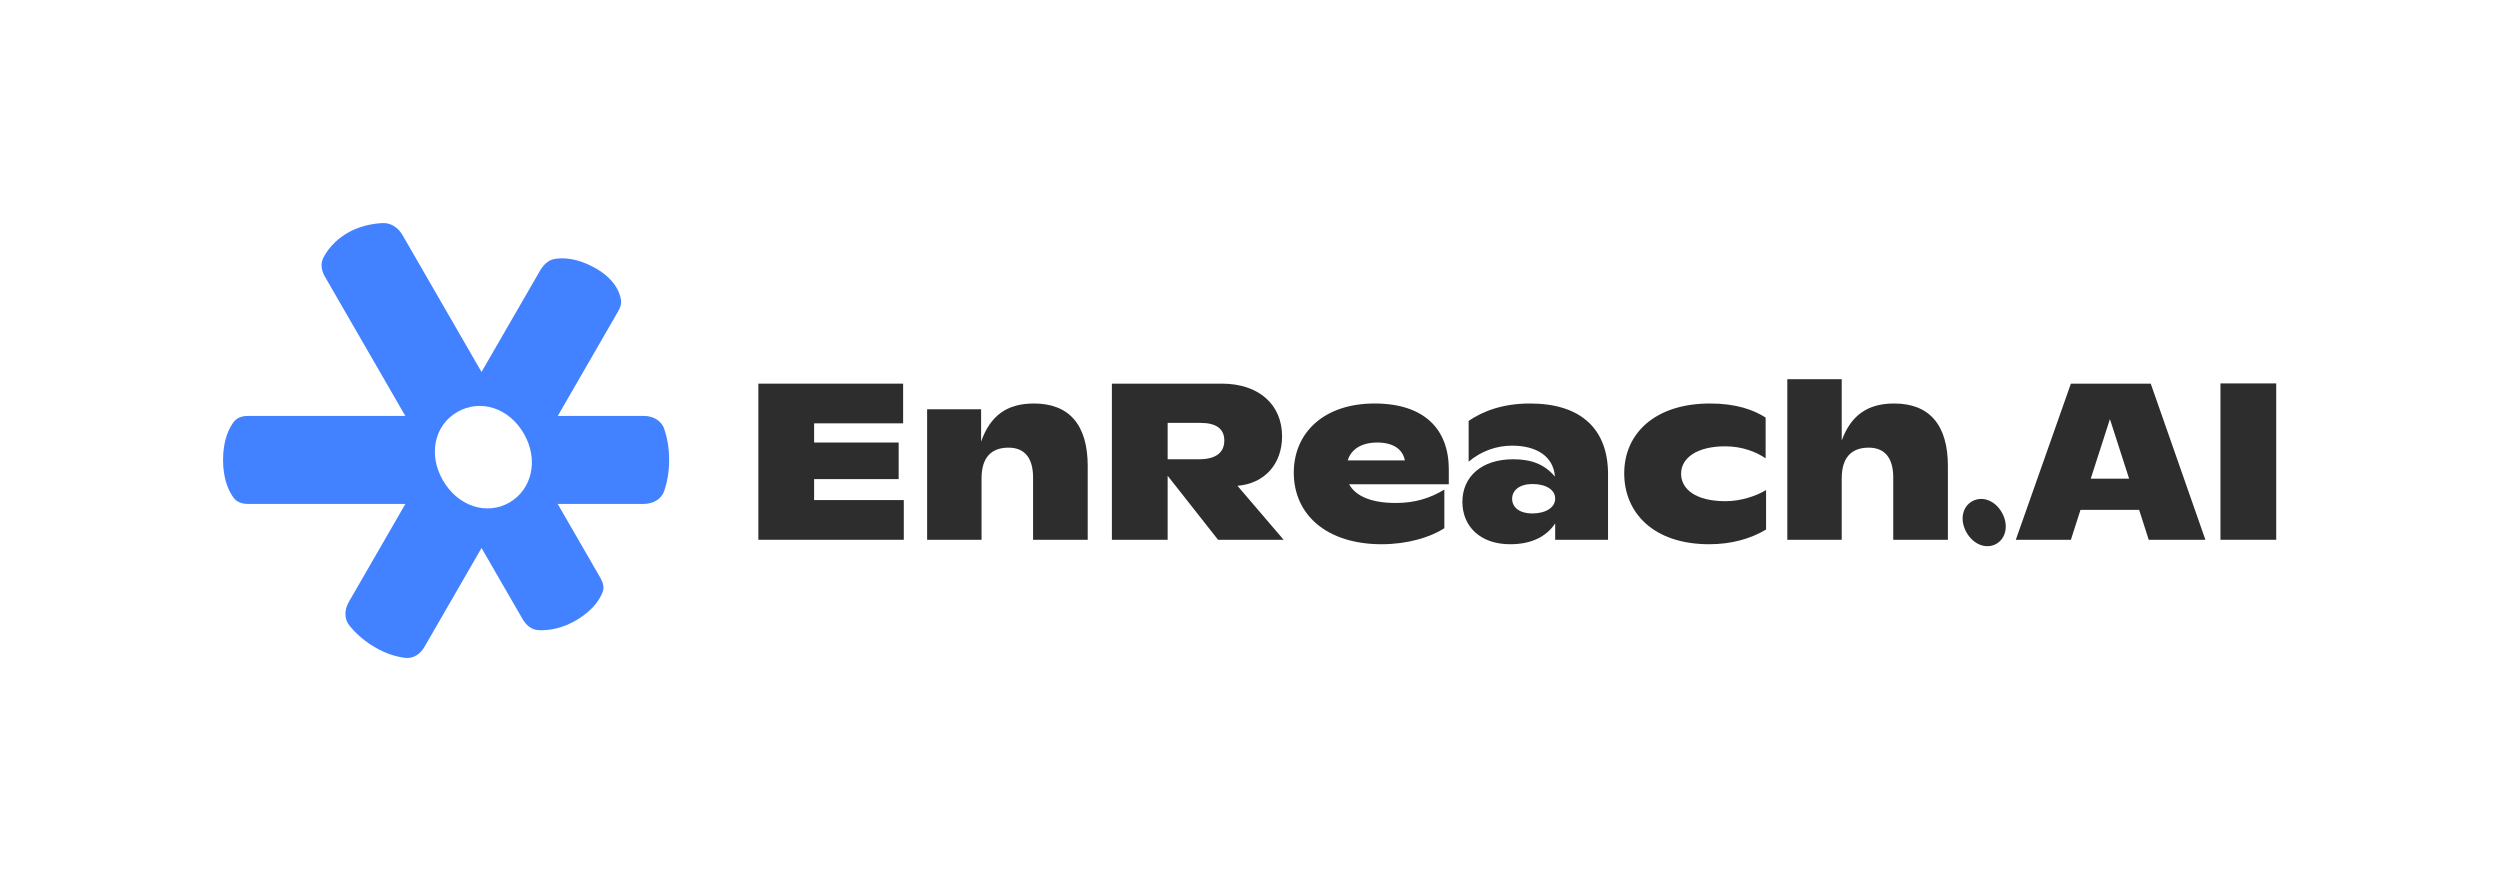
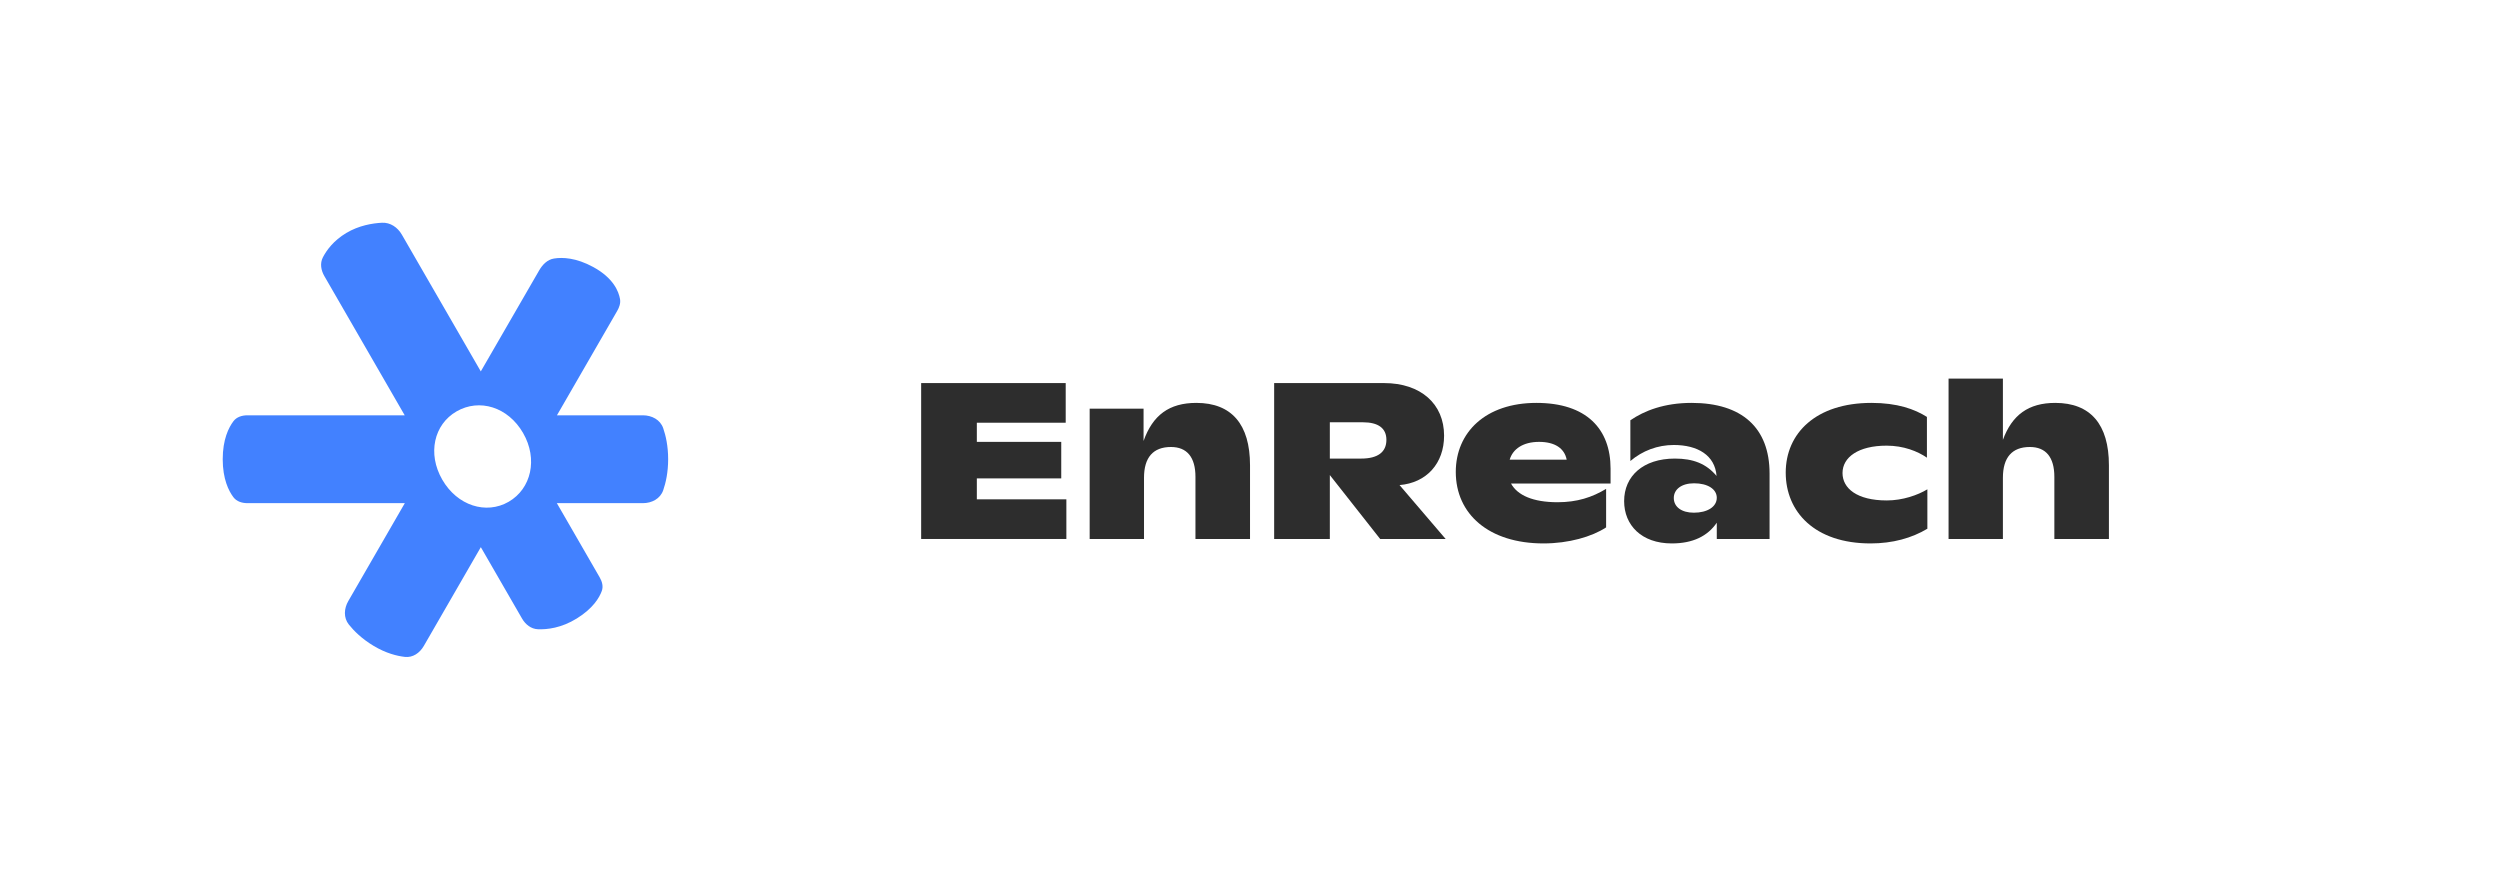
- <svg xmlns="http://www.w3.org/2000/svg" width="269" height="95" viewBox="0 0 269 95" fill="none">
-   <path fill-rule="evenodd" clip-rule="evenodd" d="M26.671 54.22C26.087 54.22 25.504 54.047 25.153 53.58C24.642 52.9 24 51.621 24 49.486C24 47.352 24.642 46.073 25.153 45.392C25.504 44.925 26.087 44.753 26.671 44.753L43.612 44.753L34.951 29.748C34.589 29.122 34.462 28.375 34.794 27.733C35.188 26.971 35.937 25.931 37.311 25.11C38.667 24.299 40.122 24.056 41.16 24.003C42.062 23.956 42.85 24.499 43.302 25.282L51.811 40.023L58.102 29.135C58.462 28.511 58.985 27.974 59.697 27.859C60.605 27.713 62.067 27.759 63.933 28.777C66.1 29.959 66.673 31.404 66.815 32.237C66.891 32.683 66.732 33.12 66.505 33.512L60.017 44.753L69.278 44.753C70.243 44.753 71.153 45.231 71.467 46.142C71.742 46.939 72 48.065 72 49.486C72 50.908 71.742 52.034 71.467 52.83C71.153 53.742 70.243 54.22 69.278 54.22L60.006 54.22L64.626 62.222C64.885 62.672 65.028 63.19 64.851 63.678C64.585 64.413 63.903 65.564 62.158 66.646C60.487 67.682 58.95 67.848 57.959 67.807C57.22 67.776 56.619 67.287 56.249 66.646L51.814 58.963L45.669 69.61C45.237 70.357 44.49 70.886 43.632 70.788C42.78 70.691 41.594 70.397 40.269 69.604C38.988 68.839 38.131 67.978 37.588 67.296C37.008 66.567 37.065 65.579 37.531 64.773L43.622 54.22L26.671 54.22ZM54.815 54.071C57.245 52.667 57.988 49.466 56.368 46.66C54.748 43.853 51.662 42.91 49.195 44.334C46.765 45.737 46.038 48.883 47.658 51.689C49.279 54.496 52.385 55.474 54.815 54.071Z" fill="#4281FF" />
-   <path d="M238.921 58.08V41.256H244.921V58.08H238.921Z" fill="#2D2D2D" />
-   <path d="M216.9 58.08L222.828 41.28H231.42L237.3 58.08H231.204L230.172 54.864H223.86L222.828 58.08H216.9ZM224.964 51.504H229.092L227.028 45.096L224.964 51.504Z" fill="#2D2D2D" />
-   <path d="M215.391 55.128C216.15 56.443 215.868 57.904 214.813 58.513C213.758 59.122 212.368 58.626 211.609 57.312C210.85 55.997 211.125 54.561 212.18 53.952C213.251 53.334 214.632 53.813 215.391 55.128Z" fill="#2D2D2D" />
-   <path d="M192.313 58.08V40.8H198.169V47.4C199.153 44.712 200.929 43.416 203.809 43.416C207.601 43.416 209.593 45.72 209.593 50.136V58.08H203.713V51.384C203.713 49.272 202.801 48.168 201.073 48.168C199.153 48.168 198.169 49.296 198.169 51.48V58.08H192.313Z" fill="#2D2D2D" />
-   <path d="M183.91 58.56C177.886 58.56 174.766 55.152 174.766 50.928C174.766 46.68 178.03 43.416 184.006 43.416C186.79 43.416 188.662 44.088 189.982 44.928V49.32C188.974 48.624 187.462 48.024 185.638 48.024C182.59 48.024 180.886 49.272 180.886 50.976C180.886 52.608 182.422 53.928 185.662 53.928C187.366 53.928 188.998 53.352 190.03 52.728V56.976C188.35 57.984 186.286 58.56 183.91 58.56Z" fill="#2D2D2D" />
-   <path d="M162.489 58.56C159.225 58.56 157.353 56.592 157.353 54C157.353 51.312 159.393 49.416 162.825 49.416C164.793 49.416 166.209 49.968 167.313 51.288C167.145 49.056 165.273 47.952 162.705 47.952C160.953 47.952 159.321 48.576 158.025 49.68V45.288C159.537 44.256 161.673 43.416 164.625 43.416C170.049 43.416 173.025 46.104 173.025 51.024V58.08H167.337V56.328C166.353 57.768 164.769 58.56 162.489 58.56ZM164.865 55.248C166.305 55.248 167.337 54.624 167.337 53.64C167.337 52.704 166.353 52.08 164.889 52.08C163.545 52.08 162.705 52.728 162.705 53.664C162.705 54.624 163.545 55.248 164.865 55.248Z" fill="#2D2D2D" />
-   <path d="M148.667 58.56C142.763 58.56 139.211 55.392 139.211 50.856C139.211 46.584 142.427 43.416 147.899 43.416C153.299 43.416 155.891 46.224 155.891 50.496V52.104H145.163C145.859 53.376 147.539 54.12 150.179 54.12C152.291 54.12 153.899 53.592 155.411 52.68V56.832C153.875 57.84 151.379 58.56 148.667 58.56ZM145.019 49.536H151.163C150.923 48.312 149.891 47.616 148.187 47.616C146.459 47.616 145.355 48.384 145.019 49.536Z" fill="#2D2D2D" />
-   <path d="M119.639 58.08V41.28H131.471C135.455 41.28 137.951 43.536 137.951 46.944C137.951 49.944 136.055 52.032 133.151 52.272L138.119 58.08H131.063L125.639 51.192V58.08H119.639ZM125.639 49.416H129.023C130.799 49.416 131.735 48.72 131.735 47.4C131.735 46.152 130.871 45.504 129.191 45.504H125.639V49.416Z" fill="#2D2D2D" />
-   <path d="M99.758 58.08V44.04H105.566V47.52C106.55 44.736 108.326 43.416 111.254 43.416C115.046 43.416 117.038 45.72 117.038 50.136V58.08H111.158V51.384C111.158 49.272 110.246 48.168 108.518 48.168C106.598 48.168 105.614 49.296 105.614 51.48V58.08H99.758Z" fill="#2D2D2D" />
-   <path d="M81.6 58.08V41.28H97.176V45.552H87.6V47.616H96.696V51.552H87.6V53.808H97.248V58.08H81.6Z" fill="#2D2D2D" />
+ <svg xmlns="http://www.w3.org/2000/svg" width="449" height="158" viewBox="0 0 449 158" fill="none">
+   <path fill-rule="evenodd" clip-rule="evenodd" d="M44.451 90.367C43.477 90.367 42.507 90.079 41.922 89.301C41.069 88.166 40 86.035 40 82.477C40 78.92 41.069 76.788 41.922 75.654C42.507 74.876 43.477 74.588 44.451 74.588L72.686 74.588L58.251 49.581C57.648 48.537 57.436 47.292 57.99 46.222C58.647 44.952 59.895 43.218 62.185 41.849C64.445 40.498 66.87 40.094 68.599 40.005C70.103 39.927 71.417 40.832 72.17 42.137L86.352 66.704L96.836 48.559C97.437 47.519 98.309 46.623 99.494 46.432C101.008 46.188 103.445 46.265 106.554 47.961C110.166 49.932 111.122 52.34 111.358 53.728C111.484 54.472 111.22 55.2 110.842 55.854L100.028 74.588L115.464 74.588C117.071 74.588 118.588 75.385 119.112 76.904C119.571 78.231 120 80.108 120 82.477C120 84.847 119.571 86.723 119.112 88.05C118.588 89.57 117.071 90.367 115.464 90.367L100.011 90.367L107.709 103.704C108.142 104.453 108.38 105.317 108.085 106.131C107.641 107.354 106.505 109.273 103.596 111.076C100.811 112.803 98.249 113.08 96.599 113.011C95.367 112.96 94.365 112.145 93.749 111.077L86.357 98.271L76.114 116.016C75.395 117.262 74.15 118.144 72.72 117.98C71.3 117.819 69.323 117.328 67.115 116.007C64.981 114.731 63.551 113.297 62.646 112.16C61.679 110.945 61.775 109.299 62.551 107.955L72.704 90.367L44.451 90.367ZM91.358 90.118C95.407 87.779 96.647 82.444 93.947 77.766C91.247 73.088 86.103 71.516 81.991 73.891C77.941 76.229 76.731 81.471 79.431 86.149C82.131 90.826 87.308 92.456 91.358 90.118Z" fill="#4281FF" />
+   <path d="M349.962 96.8V68H359.722V79C361.362 74.52 364.322 72.36 369.122 72.36C375.442 72.36 378.762 76.2 378.762 83.56V96.8H368.962V85.64C368.962 82.12 367.442 80.28 364.562 80.28C361.362 80.28 359.722 82.16 359.722 85.8V96.8H349.962Z" fill="#2D2D2D" />
+   <path d="M335.956 97.6C325.916 97.6 320.716 91.92 320.716 84.88C320.716 77.8 326.156 72.36 336.116 72.36C340.756 72.36 343.876 73.48 346.076 74.88V82.2C344.396 81.04 341.876 80.04 338.836 80.04C333.756 80.04 330.916 82.12 330.916 84.96C330.916 87.68 333.476 89.88 338.876 89.88C341.716 89.88 344.436 88.92 346.156 87.88V94.96C343.356 96.64 339.916 97.6 335.956 97.6Z" fill="#2D2D2D" />
+   <path d="M300.254 97.6C294.814 97.6 291.694 94.32 291.694 90C291.694 85.52 295.094 82.36 300.814 82.36C304.094 82.36 306.454 83.28 308.294 85.48C308.014 81.76 304.894 79.92 300.614 79.92C297.694 79.92 294.974 80.96 292.814 82.8V75.48C295.334 73.76 298.894 72.36 303.814 72.36C312.854 72.36 317.814 76.84 317.814 85.04V96.8H308.334V93.88C306.694 96.28 304.054 97.6 300.254 97.6ZM304.214 92.08C306.614 92.08 308.334 91.04 308.334 89.4C308.334 87.84 306.694 86.8 304.254 86.8C302.014 86.8 300.614 87.88 300.614 89.44C300.614 91.04 302.014 92.08 304.214 92.08Z" fill="#2D2D2D" />
+   <path d="M277.218 97.6C267.378 97.6 261.458 92.32 261.458 84.76C261.458 77.64 266.818 72.36 275.938 72.36C284.938 72.36 289.258 77.04 289.258 84.16V86.84H271.378C272.538 88.96 275.338 90.2 279.738 90.2C283.258 90.2 285.938 89.32 288.458 87.8V94.72C285.898 96.4 281.738 97.6 277.218 97.6ZM271.138 82.56H281.378C280.978 80.52 279.258 79.36 276.418 79.36C273.538 79.36 271.698 80.64 271.138 82.56Z" fill="#2D2D2D" />
+   <path d="M228.838 96.8V68.8H248.558C255.198 68.8 259.358 72.56 259.358 78.24C259.358 83.24 256.198 86.72 251.358 87.12L259.638 96.8H247.878L238.838 85.32V96.8H228.838ZM238.838 82.36H244.478C247.438 82.36 248.998 81.2 248.998 79C248.998 76.92 247.558 75.84 244.758 75.84H238.838V82.36Z" fill="#2D2D2D" />
+   <path d="M195.704 96.8V73.4H205.384V79.2C207.024 74.56 209.984 72.36 214.864 72.36C221.184 72.36 224.504 76.2 224.504 83.56V96.8H214.704V85.64C214.704 82.12 213.184 80.28 210.304 80.28C207.104 80.28 205.464 82.16 205.464 85.8V96.8H195.704Z" fill="#2D2D2D" />
+   <path d="M165.44 96.8V68.8H191.4V75.92H175.44V79.36H190.6V85.92H175.44V89.68H191.52V96.8H165.44Z" fill="#2D2D2D" />
</svg>
